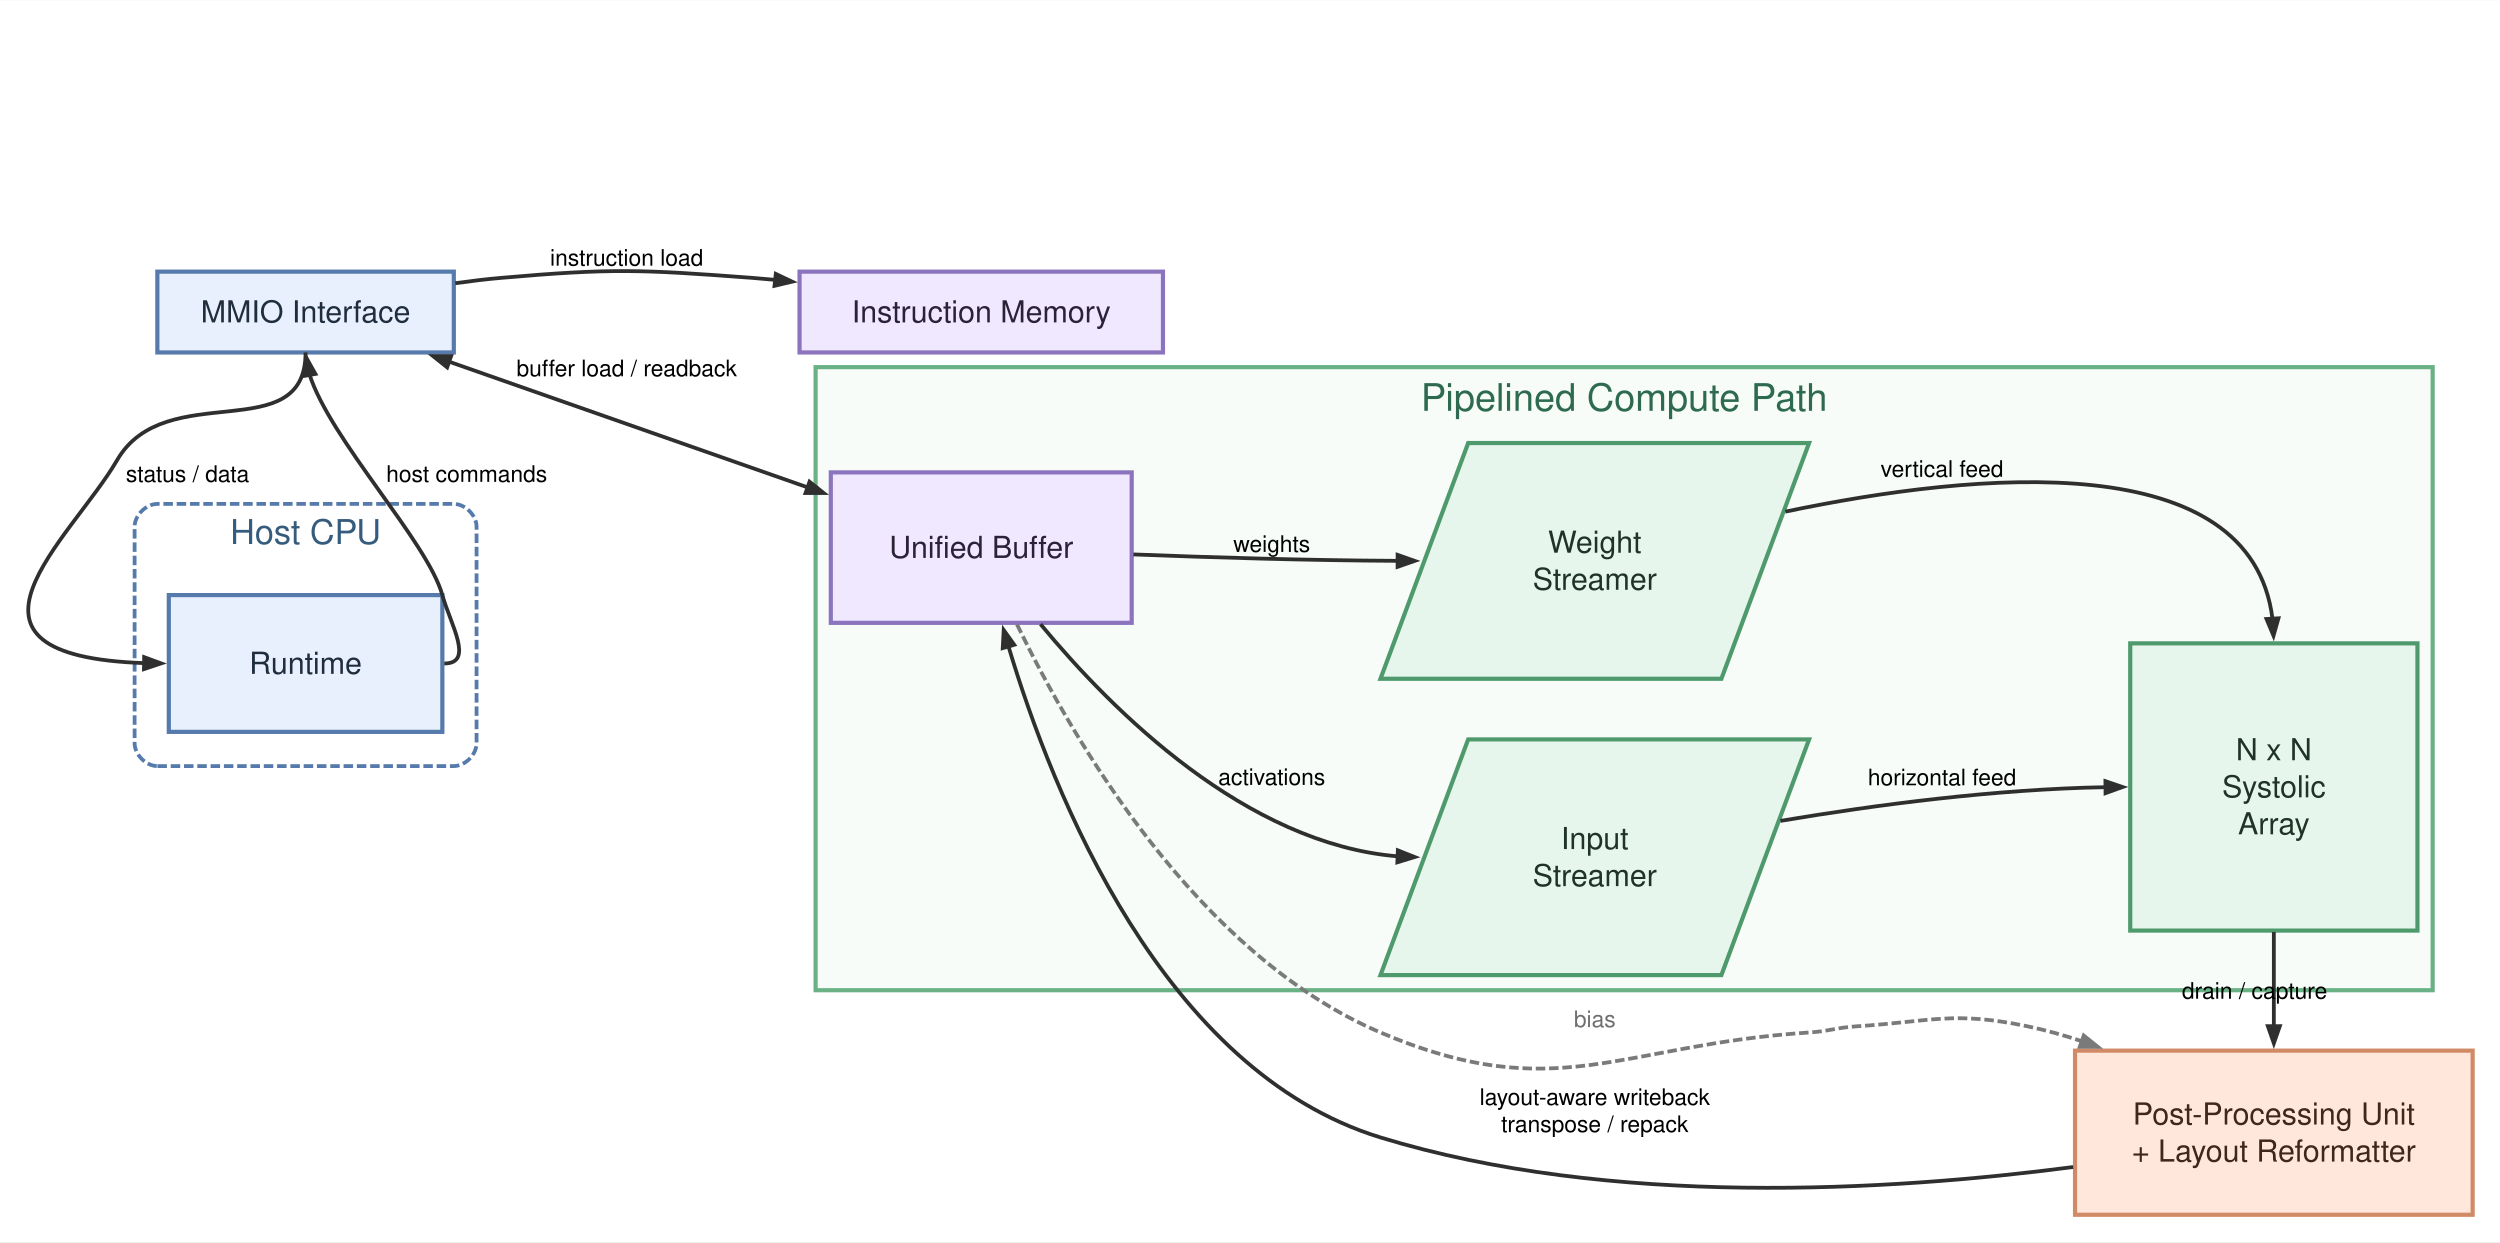
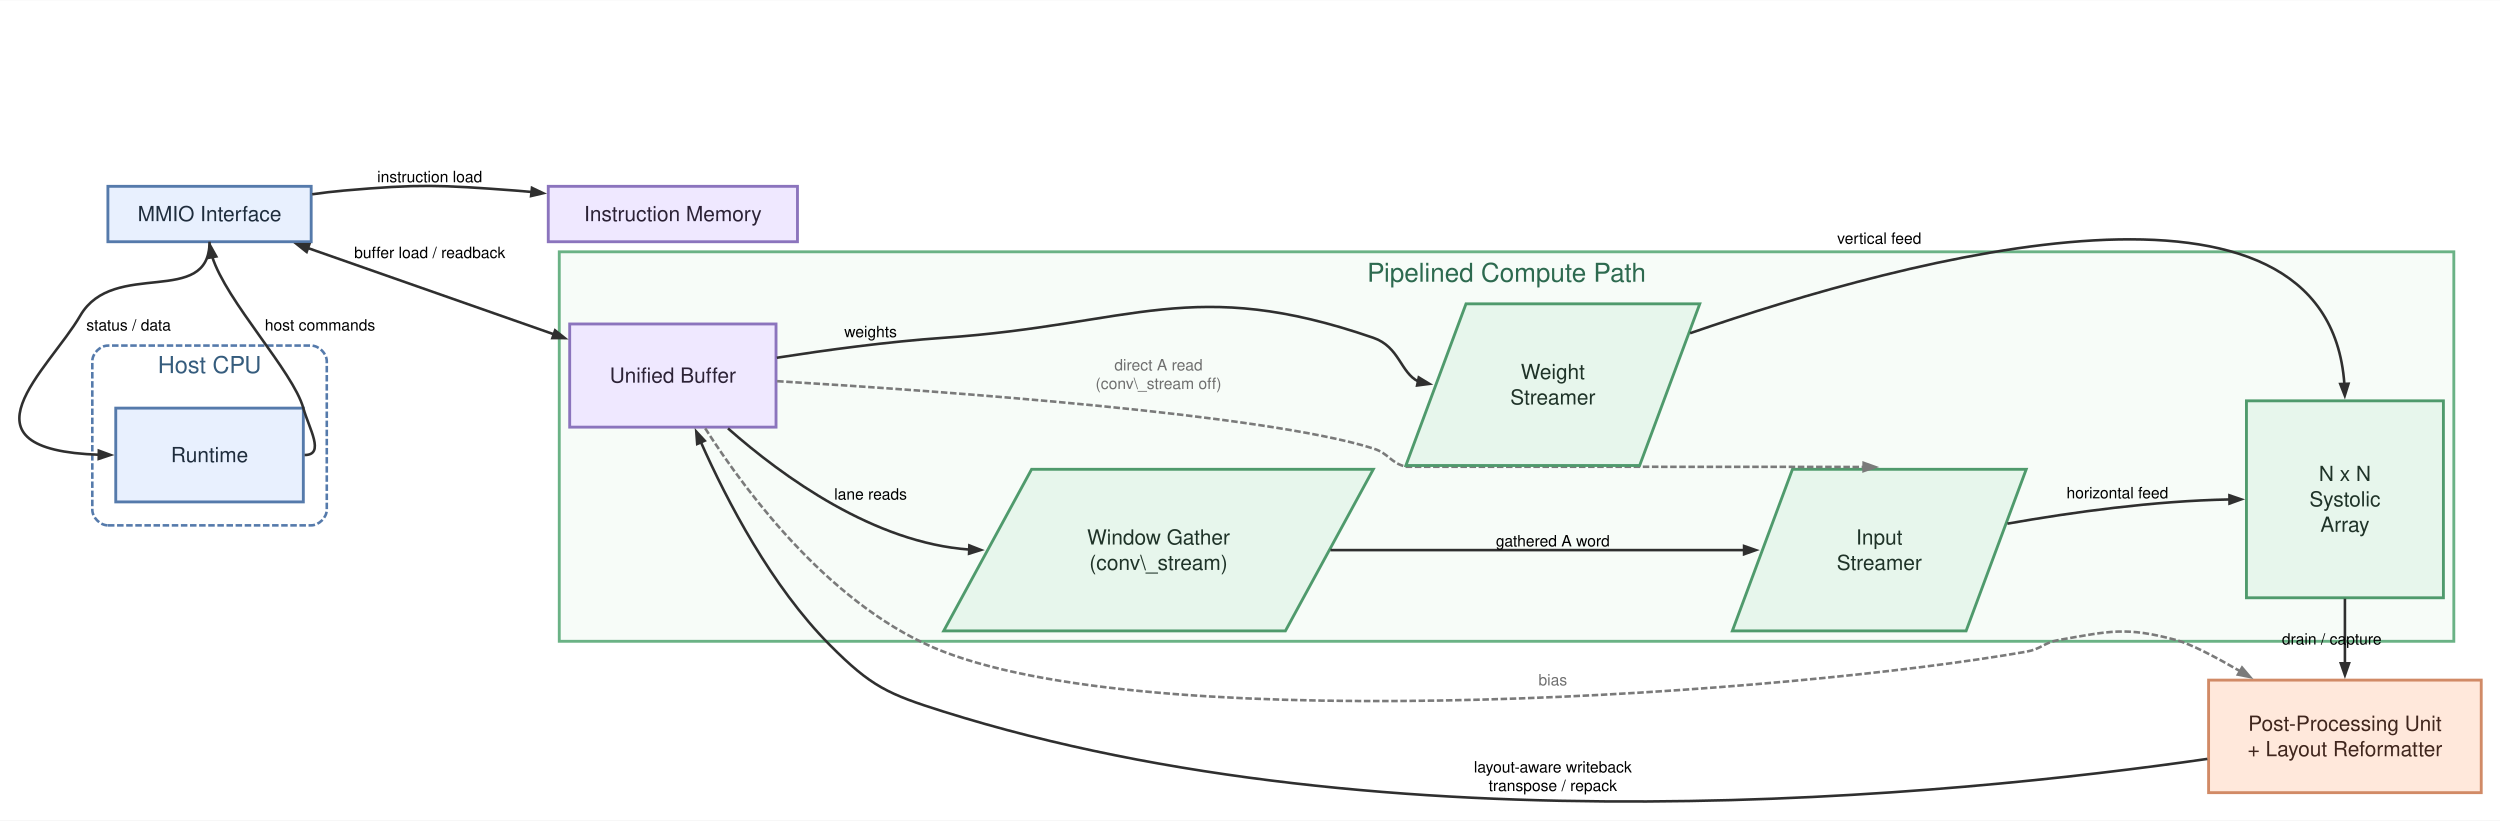
- <svg xmlns="http://www.w3.org/2000/svg" width="1316pt" height="654pt" viewBox="0.00 0.00 1316.02 653.72">
-   <g id="graph0" class="graph" transform="scale(1 1) rotate(0) translate(14.4 639.32)">
-     <polygon fill="white" stroke="none" points="-14.4,14.4 -14.4,-639.32 1301.62,-639.32 1301.62,14.4 -14.4,14.4" />
+ <svg xmlns="http://www.w3.org/2000/svg" width="1919pt" height="630pt" viewBox="0.00 0.00 1919.20 629.69">
+   <g id="graph0" class="graph" transform="scale(1 1) rotate(0) translate(14.4 615.29)">
+     <polygon fill="white" stroke="none" points="-14.4,14.4 -14.4,-615.29 1904.8,-615.29 1904.8,14.4 -14.4,14.4" />
    <g id="clust1" class="cluster">
-       <path fill="white" stroke="#557aab" stroke-width="2" stroke-dasharray="5,2" d="M68.46,-236.2C68.46,-236.2 224.46,-236.2 224.46,-236.2 230.46,-236.2 236.46,-242.2 236.46,-248.2 236.46,-248.2 236.46,-362.2 236.46,-362.2 236.46,-368.2 230.46,-374.2 224.46,-374.2 224.46,-374.2 68.46,-374.2 68.46,-374.2 62.46,-374.2 56.46,-368.2 56.46,-362.2 56.46,-362.2 56.46,-248.2 56.46,-248.2 56.46,-242.2 62.46,-236.2 68.46,-236.2" />
-       <text text-anchor="middle" x="146.46" y="-353.1" font-family="Helvetica,sans-Serif" font-size="18.00" fill="#355c7d">Host CPU</text>
+       <path fill="white" stroke="#557aab" stroke-width="2" stroke-dasharray="5,2" d="M68.46,-212.17C68.46,-212.17 224.46,-212.17 224.46,-212.17 230.46,-212.17 236.46,-218.17 236.46,-224.17 236.46,-224.17 236.46,-338.17 236.46,-338.17 236.46,-344.17 230.46,-350.17 224.46,-350.17 224.46,-350.17 68.46,-350.17 68.46,-350.17 62.46,-350.17 56.46,-344.17 56.46,-338.17 56.46,-338.17 56.46,-224.17 56.46,-224.17 56.46,-218.17 62.46,-212.17 68.46,-212.17" />
+       <text text-anchor="middle" x="146.46" y="-329.07" font-family="Helvetica,sans-Serif" font-size="18.00" fill="#355c7d">Host CPU</text>
    </g>
    <g id="clust2" class="cluster">
-       <polygon fill="#f7fcf8" stroke="#6ab285" stroke-width="2.2" points="414.94,-118.2 414.94,-446.2 1266.17,-446.2 1266.17,-118.2 414.94,-118.2" />
-       <text text-anchor="middle" x="840.55" y="-423.2" font-family="Helvetica,sans-Serif" font-size="20.00" fill="#2d6a4f">Pipelined Compute Path</text>
+       <polygon fill="#f7fcf8" stroke="#6ab285" stroke-width="2.2" points="414.94,-123.17 414.94,-422.17 1869.35,-422.17 1869.35,-123.17 414.94,-123.17" />
+       <text text-anchor="middle" x="1142.14" y="-399.17" font-family="Helvetica,sans-Serif" font-size="20.00" fill="#2d6a4f">Pipelined Compute Path</text>
    </g>
    <g id="node1" class="node">
-       <polygon fill="#e8f0fe" stroke="#557aab" stroke-width="2.2" points="218.46,-326.2 74.46,-326.2 74.46,-254.2 218.46,-254.2 218.46,-326.2" />
-       <text text-anchor="middle" x="146.46" y="-284.75" font-family="Helvetica,sans-Serif" font-size="16.00" fill="#1f2d3d">Runtime</text>
+       <polygon fill="#e8f0fe" stroke="#557aab" stroke-width="2.2" points="218.46,-302.17 74.46,-302.17 74.46,-230.17 218.46,-230.17 218.46,-302.17" />
+       <text text-anchor="middle" x="146.46" y="-260.72" font-family="Helvetica,sans-Serif" font-size="16.00" fill="#1f2d3d">Runtime</text>
    </g>
    <g id="node2" class="node">
-       <polygon fill="#e8f0fe" stroke="#557aab" stroke-width="2.2" points="224.49,-496.47 68.43,-496.47 68.43,-453.93 224.49,-453.93 224.49,-496.47" />
-       <text text-anchor="middle" x="146.46" y="-469.75" font-family="Helvetica,sans-Serif" font-size="16.00" fill="#1f2d3d">MMIO Interface</text>
+       <polygon fill="#e8f0fe" stroke="#557aab" stroke-width="2.2" points="224.49,-472.44 68.43,-472.44 68.43,-429.9 224.49,-429.9 224.49,-472.44" />
+       <text text-anchor="middle" x="146.46" y="-445.72" font-family="Helvetica,sans-Serif" font-size="16.00" fill="#1f2d3d">MMIO Interface</text>
+     </g>
+     <g id="edge7" class="edge">
+       <path fill="none" stroke="#2f2f2f" stroke-width="2" d="M148.43,-418.63C159.2,-384.23 210.67,-330.26 218.46,-302.17 222.73,-286.75 235.46,-266.17 219.46,-266.17" />
+       <polygon fill="#2f2f2f" stroke="#2f2f2f" stroke-width="2" points="145.43,-417.51 146.98,-426.92 151.63,-418.6 145.43,-417.51" />
+       <text text-anchor="middle" x="231.26" y="-361.76" font-family="Helvetica,sans-Serif" font-size="12.00">host commands</text>
+     </g>
+     <g id="edge8" class="edge">
+       <path fill="none" stroke="#2f2f2f" stroke-width="2" d="M62.16,-266.35C-52.43,-270.05 23.21,-331.8 47.21,-373.16 72.7,-417.11 146.46,-379.09 146.46,-429.9" />
+       <polygon fill="#2f2f2f" stroke="#2f2f2f" stroke-width="2" points="61.48,-269.51 70.43,-266.22 61.38,-263.21 61.48,-269.51" />
+       <text text-anchor="middle" x="84.33" y="-361.76" font-family="Helvetica,sans-Serif" font-size="12.00">status / data</text>
+     </g>
+     <g id="node3" class="node">
+       <polygon fill="#efe8ff" stroke="#8b74bd" stroke-width="2.2" points="597.8,-472.44 406.49,-472.44 406.49,-429.9 597.8,-429.9 597.8,-472.44" />
+       <text text-anchor="middle" x="502.14" y="-445.72" font-family="Helvetica,sans-Serif" font-size="16.00" fill="#2c2236">Instruction Memory</text>
+     </g>
+     <g id="edge9" class="edge">
+       <path fill="none" stroke="#2f2f2f" stroke-width="2" d="M225.26,-466.34C233.41,-467.5 241.6,-468.48 249.49,-469.17 307.93,-474.29 322.98,-473.55 381.49,-469.17 385.54,-468.87 389.66,-468.51 393.82,-468.1" />
+       <polygon fill="#2f2f2f" stroke="#2f2f2f" stroke-width="2" points="393.98,-471.25 402.59,-467.16 393.31,-464.99 393.98,-471.25" />
+       <text text-anchor="middle" x="315.49" y="-475.59" font-family="Helvetica,sans-Serif" font-size="12.00">instruction load</text>
+     </g>
+     <g id="node5" class="node">
+       <polygon fill="#efe8ff" stroke="#8b74bd" stroke-width="2.2" points="581.34,-366.77 422.94,-366.77 422.94,-287.57 581.34,-287.57 581.34,-366.77" />
+       <text text-anchor="middle" x="502.14" y="-321.72" font-family="Helvetica,sans-Serif" font-size="16.00" fill="#2c2236">Unified Buffer</text>
+     </g>
+     <g id="edge10" class="edge">
+       <path fill="none" stroke="#2f2f2f" stroke-width="2" d="M221.74,-425.13C276.87,-405.8 352.33,-379.34 410.93,-358.8" />
+       <polygon fill="#2f2f2f" stroke="#2f2f2f" stroke-width="2" points="220.99,-422.05 213.54,-428 223.08,-428 220.99,-422.05" />
+       <polygon fill="#2f2f2f" stroke="#2f2f2f" stroke-width="2" points="411.74,-361.85 419.19,-355.9 409.65,-355.91 411.74,-361.85" />
+       <text text-anchor="middle" x="315.49" y="-417.38" font-family="Helvetica,sans-Serif" font-size="12.00">buffer load / readback</text>
+     </g>
+     <g id="node6" class="node">
+       <polygon fill="#e7f6ec" stroke="#4f9a6c" stroke-width="2.2" points="1039.86,-255.21 777.53,-255.21 710.05,-131.13 972.37,-131.13 1039.86,-255.21" />
+       <text text-anchor="middle" x="874.95" y="-197.47" font-family="Helvetica,sans-Serif" font-size="16.00" fill="#1f3328">Window Gather</text>
+       <text text-anchor="middle" x="874.95" y="-177.97" font-family="Helvetica,sans-Serif" font-size="16.00" fill="#1f3328">(conv\_stream)</text>
+     </g>
+     <g id="edge1" class="edge">
+       <path fill="none" stroke="#2f2f2f" stroke-width="2" d="M544.46,-286.6C586.9,-249.17 656.91,-198.62 729.92,-193.58" />
+       <polygon fill="#2f2f2f" stroke="#2f2f2f" stroke-width="2" points="729.75,-196.74 738.63,-193.28 729.53,-190.44 729.75,-196.74" />
+       <text text-anchor="middle" x="653.92" y="-231.96" font-family="Helvetica,sans-Serif" font-size="12.00">lane reads</text>
+     </g>
+     <g id="node7" class="node">
+       <polygon fill="#e7f6ec" stroke="#4f9a6c" stroke-width="2.2" points="1541.09,-255.21 1361.64,-255.21 1315.48,-131.13 1494.93,-131.13 1541.09,-255.21" />
+       <text text-anchor="middle" x="1428.28" y="-197.47" font-family="Helvetica,sans-Serif" font-size="16.00" fill="#1f3328">Input</text>
+       <text text-anchor="middle" x="1428.28" y="-177.97" font-family="Helvetica,sans-Serif" font-size="16.00" fill="#1f3328">Streamer</text>
+     </g>
+     <g id="edge3" class="edge">
+       <path fill="none" stroke="#7a7a7a" stroke-width="2" stroke-dasharray="5,2" d="M582.18,-322.86C710.12,-315.21 956.64,-297.57 1039.86,-271.17 1052,-267.32 1052.54,-260.39 1064.86,-257.17 1065.13,-257.1 1354.46,-257.2 1416.61,-257" />
+       <polygon fill="#7a7a7a" stroke="#7a7a7a" stroke-width="2" points="1416.28,-260.15 1425.26,-256.94 1416.23,-253.85 1416.28,-260.15" />
+       <text text-anchor="middle" x="874.95" y="-331.11" font-family="Helvetica,sans-Serif" font-size="12.00" fill="#6e6e6e">direct A read</text>
+       <text text-anchor="middle" x="874.95" y="-316.86" font-family="Helvetica,sans-Serif" font-size="12.00" fill="#6e6e6e">(conv\_stream off)</text>
+     </g>
+     <g id="node8" class="node">
+       <polygon fill="#e7f6ec" stroke="#4f9a6c" stroke-width="2.2" points="1290.48,-382.21 1111.02,-382.21 1064.86,-258.13 1244.31,-258.13 1290.48,-382.21" />
+       <text text-anchor="middle" x="1177.67" y="-324.47" font-family="Helvetica,sans-Serif" font-size="16.00" fill="#1f3328">Weight</text>
+       <text text-anchor="middle" x="1177.67" y="-304.97" font-family="Helvetica,sans-Serif" font-size="16.00" fill="#1f3328">Streamer</text>
+     </g>
+     <g id="edge4" class="edge">
+       <path fill="none" stroke="#2f2f2f" stroke-width="2" d="M581.96,-340.85C620.45,-346.85 667.53,-353.21 710.05,-356.17 856.27,-366.37 901.27,-403.92 1039.86,-356.17 1060,-349.23 1060.6,-329.45 1074.5,-322.57" />
+       <polygon fill="#2f2f2f" stroke="#2f2f2f" stroke-width="2" points="1074.77,-325.73 1082.93,-320.79 1073.48,-319.56 1074.77,-325.73" />
+       <text text-anchor="middle" x="653.92" y="-356.64" font-family="Helvetica,sans-Serif" font-size="12.00">weights</text>
+     </g>
+     <g id="node10" class="node">
+       <polygon fill="#ffe8db" stroke="#d18a66" stroke-width="2.2" points="1890.4,-93.37 1681.09,-93.37 1681.09,-6.97 1890.4,-6.97 1890.4,-93.37" />
+       <text text-anchor="middle" x="1785.75" y="-54.47" font-family="Helvetica,sans-Serif" font-size="16.00" fill="#40261d">Post-Processing Unit</text>
+       <text text-anchor="middle" x="1785.75" y="-34.97" font-family="Helvetica,sans-Serif" font-size="16.00" fill="#40261d">+ Layout Reformatter</text>
+     </g>
+     <g id="edge12" class="edge">
+       <path fill="none" stroke="#7a7a7a" stroke-width="2" stroke-dasharray="5,2" d="M526.95,-286.65C560.22,-234.72 626.07,-147.54 710.05,-115.17 882.36,-48.75 1359.17,-83.42 1541.09,-115.17 1552.73,-117.2 1554.46,-122.14 1566.09,-124.17 1605.5,-131.05 1617.45,-134.49 1656.09,-124.17 1667.01,-121.26 1685.55,-111.65 1705.21,-100.28" />
+       <polygon fill="#7a7a7a" stroke="#7a7a7a" stroke-width="2" points="1706.78,-103.01 1712.94,-95.74 1703.59,-97.58 1706.78,-103.01" />
+       <text text-anchor="middle" x="1177.67" y="-89.32" font-family="Helvetica,sans-Serif" font-size="12.00" fill="#6e6e6e">bias</text>
+     </g>
+     <g id="edge2" class="edge">
+       <path fill="none" stroke="#2f2f2f" stroke-width="2" d="M1006.97,-193.17C1095.9,-193.17 1216.54,-193.17 1324.74,-193.17" />
+       <polygon fill="#2f2f2f" stroke="#2f2f2f" stroke-width="2" points="1324.49,-196.32 1333.49,-193.17 1324.49,-190.02 1324.49,-196.32" />
+       <text text-anchor="middle" x="1177.67" y="-196.02" font-family="Helvetica,sans-Serif" font-size="12.00">gathered A word</text>
+     </g>
+     <g id="node9" class="node">
+       <polygon fill="#e7f6ec" stroke="#4f9a6c" stroke-width="2.2" points="1861.35,-307.77 1710.15,-307.77 1710.15,-156.57 1861.35,-156.57 1861.35,-307.77" />
+       <text text-anchor="middle" x="1785.75" y="-246.22" font-family="Helvetica,sans-Serif" font-size="16.00" fill="#1f3328">N x N</text>
+       <text text-anchor="middle" x="1785.75" y="-226.72" font-family="Helvetica,sans-Serif" font-size="16.00" fill="#1f3328">Systolic</text>
+       <text text-anchor="middle" x="1785.75" y="-207.22" font-family="Helvetica,sans-Serif" font-size="16.00" fill="#1f3328">Array</text>
    </g>
    <g id="edge5" class="edge">
-       <path fill="none" stroke="#2f2f2f" stroke-width="2" d="M148.43,-442.65C159.2,-408.26 210.67,-354.29 218.46,-326.2 222.73,-310.78 235.46,-290.2 219.46,-290.2" />
-       <polygon fill="#2f2f2f" stroke="#2f2f2f" stroke-width="2" points="145.43,-441.54 146.98,-450.95 151.63,-442.63 145.43,-441.54" />
-       <text text-anchor="middle" x="231.26" y="-385.79" font-family="Helvetica,sans-Serif" font-size="12.00">host commands</text>
+       <path fill="none" stroke="#2f2f2f" stroke-width="2" d="M1526.61,-213.47C1576.76,-222.34 1639.38,-230.98 1697.26,-232.06" />
+       <polygon fill="#2f2f2f" stroke="#2f2f2f" stroke-width="2" points="1697.09,-235.21 1706.12,-232.14 1697.15,-228.91 1697.09,-235.21" />
+       <text text-anchor="middle" x="1611.09" y="-232.94" font-family="Helvetica,sans-Serif" font-size="12.00">horizontal feed</text>
    </g>
    <g id="edge6" class="edge">
-       <path fill="none" stroke="#2f2f2f" stroke-width="2" d="M62.16,-290.37C-52.43,-294.08 23.21,-355.83 47.21,-397.19 72.7,-441.14 146.46,-403.12 146.46,-453.93" />
-       <polygon fill="#2f2f2f" stroke="#2f2f2f" stroke-width="2" points="61.48,-293.54 70.43,-290.25 61.38,-287.24 61.48,-293.54" />
-       <text text-anchor="middle" x="84.33" y="-385.79" font-family="Helvetica,sans-Serif" font-size="12.00">status / data</text>
-     </g>
-     <g id="node3" class="node">
-       <polygon fill="#efe8ff" stroke="#8b74bd" stroke-width="2.2" points="597.8,-496.47 406.49,-496.47 406.49,-453.93 597.8,-453.93 597.8,-496.47" />
-       <text text-anchor="middle" x="502.14" y="-469.75" font-family="Helvetica,sans-Serif" font-size="16.00" fill="#2c2236">Instruction Memory</text>
-     </g>
-     <g id="edge7" class="edge">
-       <path fill="none" stroke="#2f2f2f" stroke-width="2" d="M225.26,-490.37C233.41,-491.53 241.6,-492.51 249.49,-493.2 307.93,-498.32 322.98,-497.58 381.49,-493.2 385.54,-492.9 389.66,-492.54 393.82,-492.13" />
-       <polygon fill="#2f2f2f" stroke="#2f2f2f" stroke-width="2" points="393.98,-495.28 402.59,-491.19 393.31,-489.02 393.98,-495.28" />
-       <text text-anchor="middle" x="315.49" y="-499.61" font-family="Helvetica,sans-Serif" font-size="12.00">instruction load</text>
-     </g>
-     <g id="node5" class="node">
-       <polygon fill="#efe8ff" stroke="#8b74bd" stroke-width="2.2" points="581.34,-390.8 422.94,-390.8 422.94,-311.6 581.34,-311.6 581.34,-390.8" />
-       <text text-anchor="middle" x="502.14" y="-345.75" font-family="Helvetica,sans-Serif" font-size="16.00" fill="#2c2236">Unified Buffer</text>
-     </g>
-     <g id="edge8" class="edge">
-       <path fill="none" stroke="#2f2f2f" stroke-width="2" d="M221.74,-449.16C276.87,-429.83 352.33,-403.37 410.93,-382.83" />
-       <polygon fill="#2f2f2f" stroke="#2f2f2f" stroke-width="2" points="220.99,-446.08 213.54,-452.03 223.08,-452.02 220.99,-446.08" />
-       <polygon fill="#2f2f2f" stroke="#2f2f2f" stroke-width="2" points="411.74,-385.88 419.19,-379.93 409.65,-379.94 411.74,-385.88" />
-       <text text-anchor="middle" x="315.49" y="-441.41" font-family="Helvetica,sans-Serif" font-size="12.00">buffer load / readback</text>
-     </g>
-     <g id="node6" class="node">
-       <polygon fill="#e7f6ec" stroke="#4f9a6c" stroke-width="2.2" points="937.91,-250.24 758.46,-250.24 712.3,-126.16 891.75,-126.16 937.91,-250.24" />
-       <text text-anchor="middle" x="825.1" y="-192.5" font-family="Helvetica,sans-Serif" font-size="16.00" fill="#1f3328">Input</text>
-       <text text-anchor="middle" x="825.1" y="-173" font-family="Helvetica,sans-Serif" font-size="16.00" fill="#1f3328">Streamer</text>
-     </g>
-     <g id="edge1" class="edge">
-       <path fill="none" stroke="#2f2f2f" stroke-width="2" d="M533.33,-310.91C571.4,-264.9 641.63,-195.12 721.48,-188.68" />
-       <polygon fill="#2f2f2f" stroke="#2f2f2f" stroke-width="2" points="721.44,-191.83 730.31,-188.32 721.19,-185.54 721.44,-191.83" />
-       <text text-anchor="middle" x="655.05" y="-226.26" font-family="Helvetica,sans-Serif" font-size="12.00">activations</text>
-     </g>
-     <g id="node7" class="node">
-       <polygon fill="#e7f6ec" stroke="#4f9a6c" stroke-width="2.2" points="937.91,-406.24 758.46,-406.24 712.3,-282.16 891.75,-282.16 937.91,-406.24" />
-       <text text-anchor="middle" x="825.1" y="-348.5" font-family="Helvetica,sans-Serif" font-size="16.00" fill="#1f3328">Weight</text>
-       <text text-anchor="middle" x="825.1" y="-329" font-family="Helvetica,sans-Serif" font-size="16.00" fill="#1f3328">Streamer</text>
-     </g>
-     <g id="edge2" class="edge">
-       <path fill="none" stroke="#2f2f2f" stroke-width="2" d="M582.23,-347.61C623.16,-346.02 674.31,-344.46 721.44,-344.23" />
-       <polygon fill="#2f2f2f" stroke="#2f2f2f" stroke-width="2" points="721.31,-347.38 730.31,-344.21 721.3,-341.08 721.31,-347.38" />
-       <text text-anchor="middle" x="655.05" y="-348.93" font-family="Helvetica,sans-Serif" font-size="12.00">weights</text>
-     </g>
-     <g id="node9" class="node">
-       <polygon fill="#ffe8db" stroke="#d18a66" stroke-width="2.2" points="1287.22,-86.4 1077.91,-86.4 1077.91,0 1287.22,0 1287.22,-86.4" />
-       <text text-anchor="middle" x="1182.57" y="-47.5" font-family="Helvetica,sans-Serif" font-size="16.00" fill="#40261d">Post-Processing Unit</text>
-       <text text-anchor="middle" x="1182.57" y="-28" font-family="Helvetica,sans-Serif" font-size="16.00" fill="#40261d">+ Layout Reformatter</text>
-     </g>
-     <g id="edge10" class="edge">
-       <path fill="none" stroke="#7a7a7a" stroke-width="2" stroke-dasharray="5,2" d="M520.94,-310.8C550.41,-249.83 615.85,-137.06 712.3,-95.95 804.54,-56.63 837.85,-89.47 937.91,-95.95 949.09,-96.67 951.73,-98.48 962.91,-99.2 1002.83,-101.78 1013.75,-107.35 1052.91,-99.2 1062.43,-97.22 1072.1,-94.5 1081.65,-91.31" />
-       <polygon fill="#7a7a7a" stroke="#7a7a7a" stroke-width="2" points="1082.5,-94.35 1089.94,-88.38 1080.4,-88.41 1082.5,-94.35" />
-       <text text-anchor="middle" x="825.1" y="-98.8" font-family="Helvetica,sans-Serif" font-size="12.00" fill="#6e6e6e">bias</text>
-     </g>
-     <g id="node8" class="node">
-       <polygon fill="#e7f6ec" stroke="#4f9a6c" stroke-width="2.2" points="1258.17,-300.8 1106.97,-300.8 1106.97,-149.6 1258.17,-149.6 1258.17,-300.8" />
-       <text text-anchor="middle" x="1182.57" y="-239.25" font-family="Helvetica,sans-Serif" font-size="16.00" fill="#1f3328">N x N</text>
-       <text text-anchor="middle" x="1182.57" y="-219.75" font-family="Helvetica,sans-Serif" font-size="16.00" fill="#1f3328">Systolic</text>
-       <text text-anchor="middle" x="1182.57" y="-200.25" font-family="Helvetica,sans-Serif" font-size="16.00" fill="#1f3328">Array</text>
-     </g>
-     <g id="edge3" class="edge">
-       <path fill="none" stroke="#2f2f2f" stroke-width="2" d="M922.83,-207.35C973.08,-215.8 1035.98,-224.06 1094.04,-225.09" />
-       <polygon fill="#2f2f2f" stroke="#2f2f2f" stroke-width="2" points="1093.91,-228.24 1102.94,-225.17 1093.97,-221.94 1093.91,-228.24" />
-       <text text-anchor="middle" x="1007.91" y="-226.08" font-family="Helvetica,sans-Serif" font-size="12.00">horizontal feed</text>
-     </g>
-     <g id="edge4" class="edge">
-       <path fill="none" stroke="#2f2f2f" stroke-width="2" d="M925.4,-370.13C1026.65,-391.33 1170.5,-404.77 1181.85,-313.74" />
-       <polygon fill="#2f2f2f" stroke="#2f2f2f" stroke-width="2" points="1184.99,-313.99 1182.39,-304.82 1178.7,-313.62 1184.99,-313.99" />
-       <text text-anchor="middle" x="1007.91" y="-388.46" font-family="Helvetica,sans-Serif" font-size="12.00">vertical feed</text>
-     </g>
-     <g id="edge9" class="edge">
-       <path fill="none" stroke="#2f2f2f" stroke-width="2" d="M1182.57,-148.87C1182.57,-132.13 1182.57,-114.7 1182.57,-98.94" />
-       <polygon fill="#2f2f2f" stroke="#2f2f2f" stroke-width="2" points="1185.72,-99.28 1182.57,-90.28 1179.42,-99.28 1185.72,-99.28" />
-       <text text-anchor="middle" x="1172.44" y="-113.72" font-family="Helvetica,sans-Serif" font-size="12.00">drain / capture</text>
+       <path fill="none" stroke="#2f2f2f" stroke-width="2" d="M1283.03,-359.66C1453.04,-418.51 1772.31,-503.89 1785.34,-320.64" />
+       <polygon fill="#2f2f2f" stroke="#2f2f2f" stroke-width="2" points="1788.48,-320.9 1785.64,-311.8 1782.18,-320.68 1788.48,-320.9" />
+       <text text-anchor="middle" x="1428.28" y="-428.33" font-family="Helvetica,sans-Serif" font-size="12.00">vertical feed</text>
    </g>
    <g id="edge11" class="edge">
-       <path fill="none" stroke="#2f2f2f" stroke-width="2" d="M1076.92,-25.13C980.08,-12.46 833.24,-3.66 712.3,-40.7 597.98,-75.71 539.95,-220.73 516.35,-299.58" />
-       <polygon fill="#2f2f2f" stroke="#2f2f2f" stroke-width="2" points="513.45,-298.29 513.96,-307.81 519.5,-300.05 513.45,-298.29" />
-       <text text-anchor="middle" x="825.1" y="-57.8" font-family="Helvetica,sans-Serif" font-size="12.00">layout-aware writeback</text>
-       <text text-anchor="middle" x="825.1" y="-43.55" font-family="Helvetica,sans-Serif" font-size="12.00">transpose / repack</text>
+       <path fill="none" stroke="#2f2f2f" stroke-width="2" d="M1785.75,-155.84C1785.75,-139.1 1785.75,-121.67 1785.75,-105.91" />
+       <polygon fill="#2f2f2f" stroke="#2f2f2f" stroke-width="2" points="1788.9,-106.26 1785.75,-97.26 1782.6,-106.26 1788.9,-106.26" />
+       <text text-anchor="middle" x="1775.62" y="-120.7" font-family="Helvetica,sans-Serif" font-size="12.00">drain / capture</text>
+     </g>
+     <g id="edge13" class="edge">
+       <path fill="none" stroke="#2f2f2f" stroke-width="2" d="M1680.15,-32.88C1484.34,-4.65 1051.4,38.13 710.05,-69.17 667.2,-82.64 654.48,-88.33 622.8,-120.17 577.85,-165.33 543.79,-230.75 523.71,-275.91" />
+       <polygon fill="#2f2f2f" stroke="#2f2f2f" stroke-width="2" points="520.83,-274.64 520.12,-284.15 526.6,-277.16 520.83,-274.64" />
+       <text text-anchor="middle" x="1177.67" y="-22.48" font-family="Helvetica,sans-Serif" font-size="12.00">layout-aware writeback</text>
+       <text text-anchor="middle" x="1177.67" y="-8.23" font-family="Helvetica,sans-Serif" font-size="12.00">transpose / repack</text>
    </g>
  </g>
</svg>
